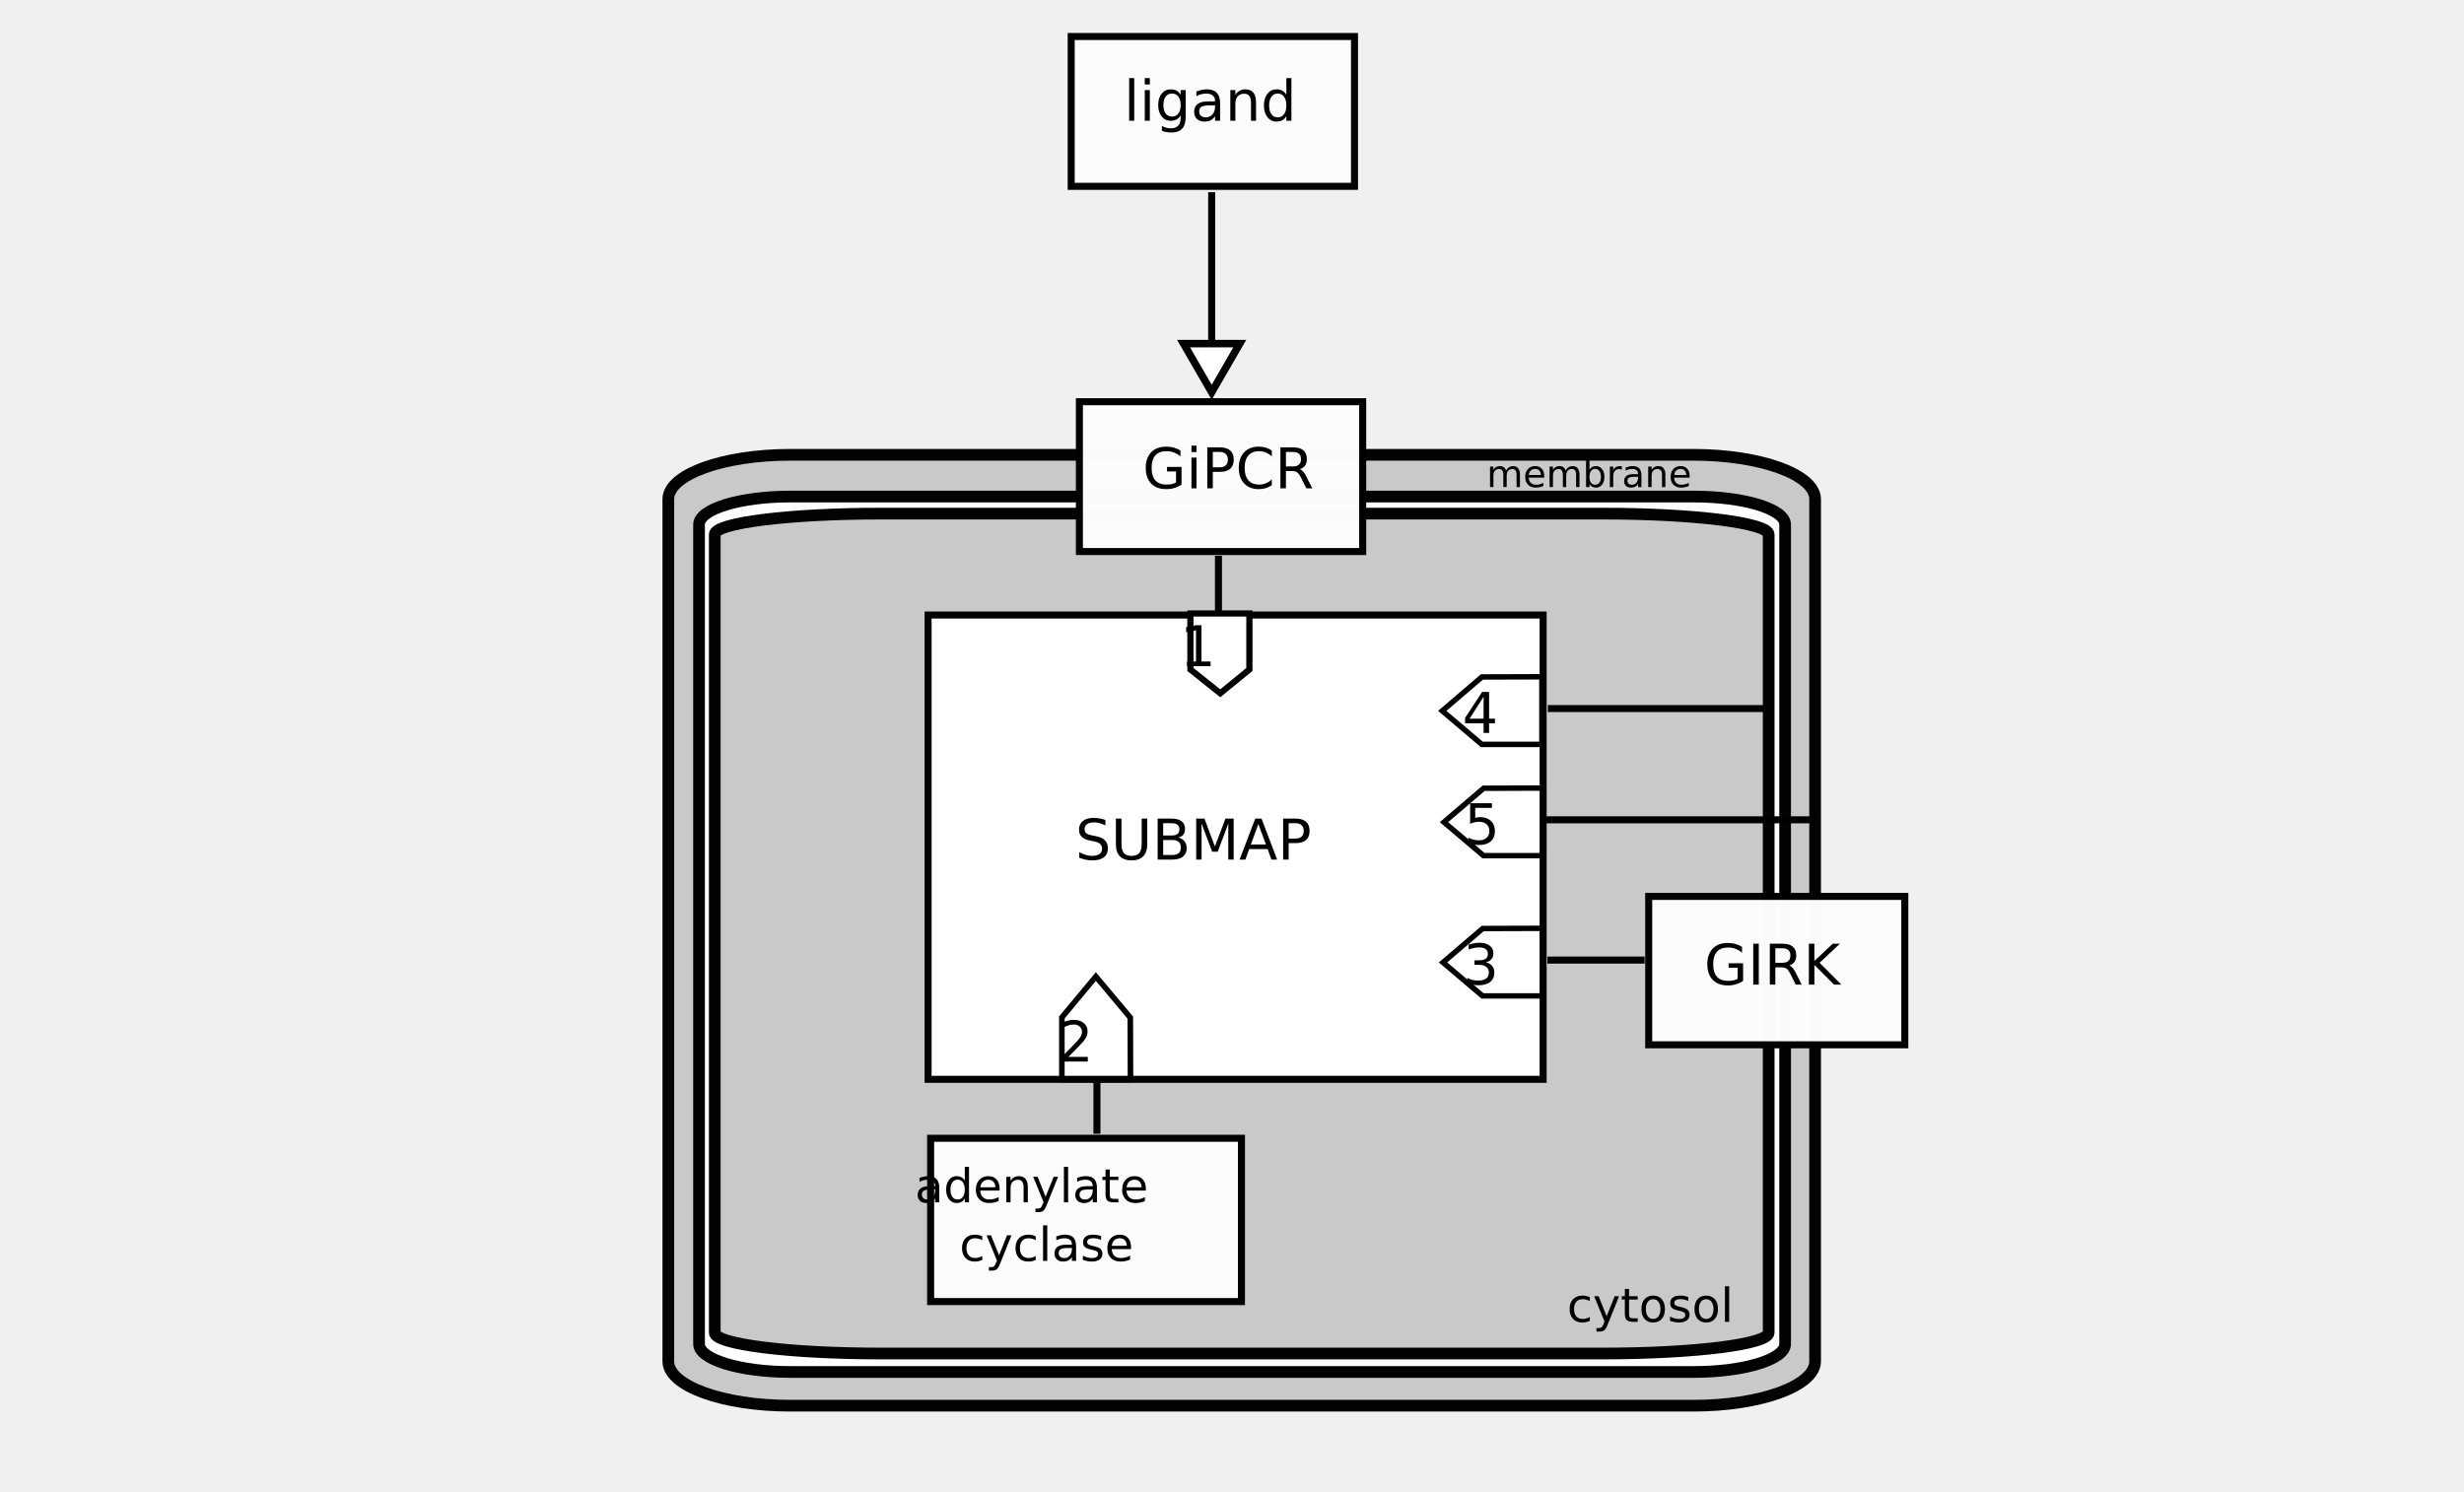
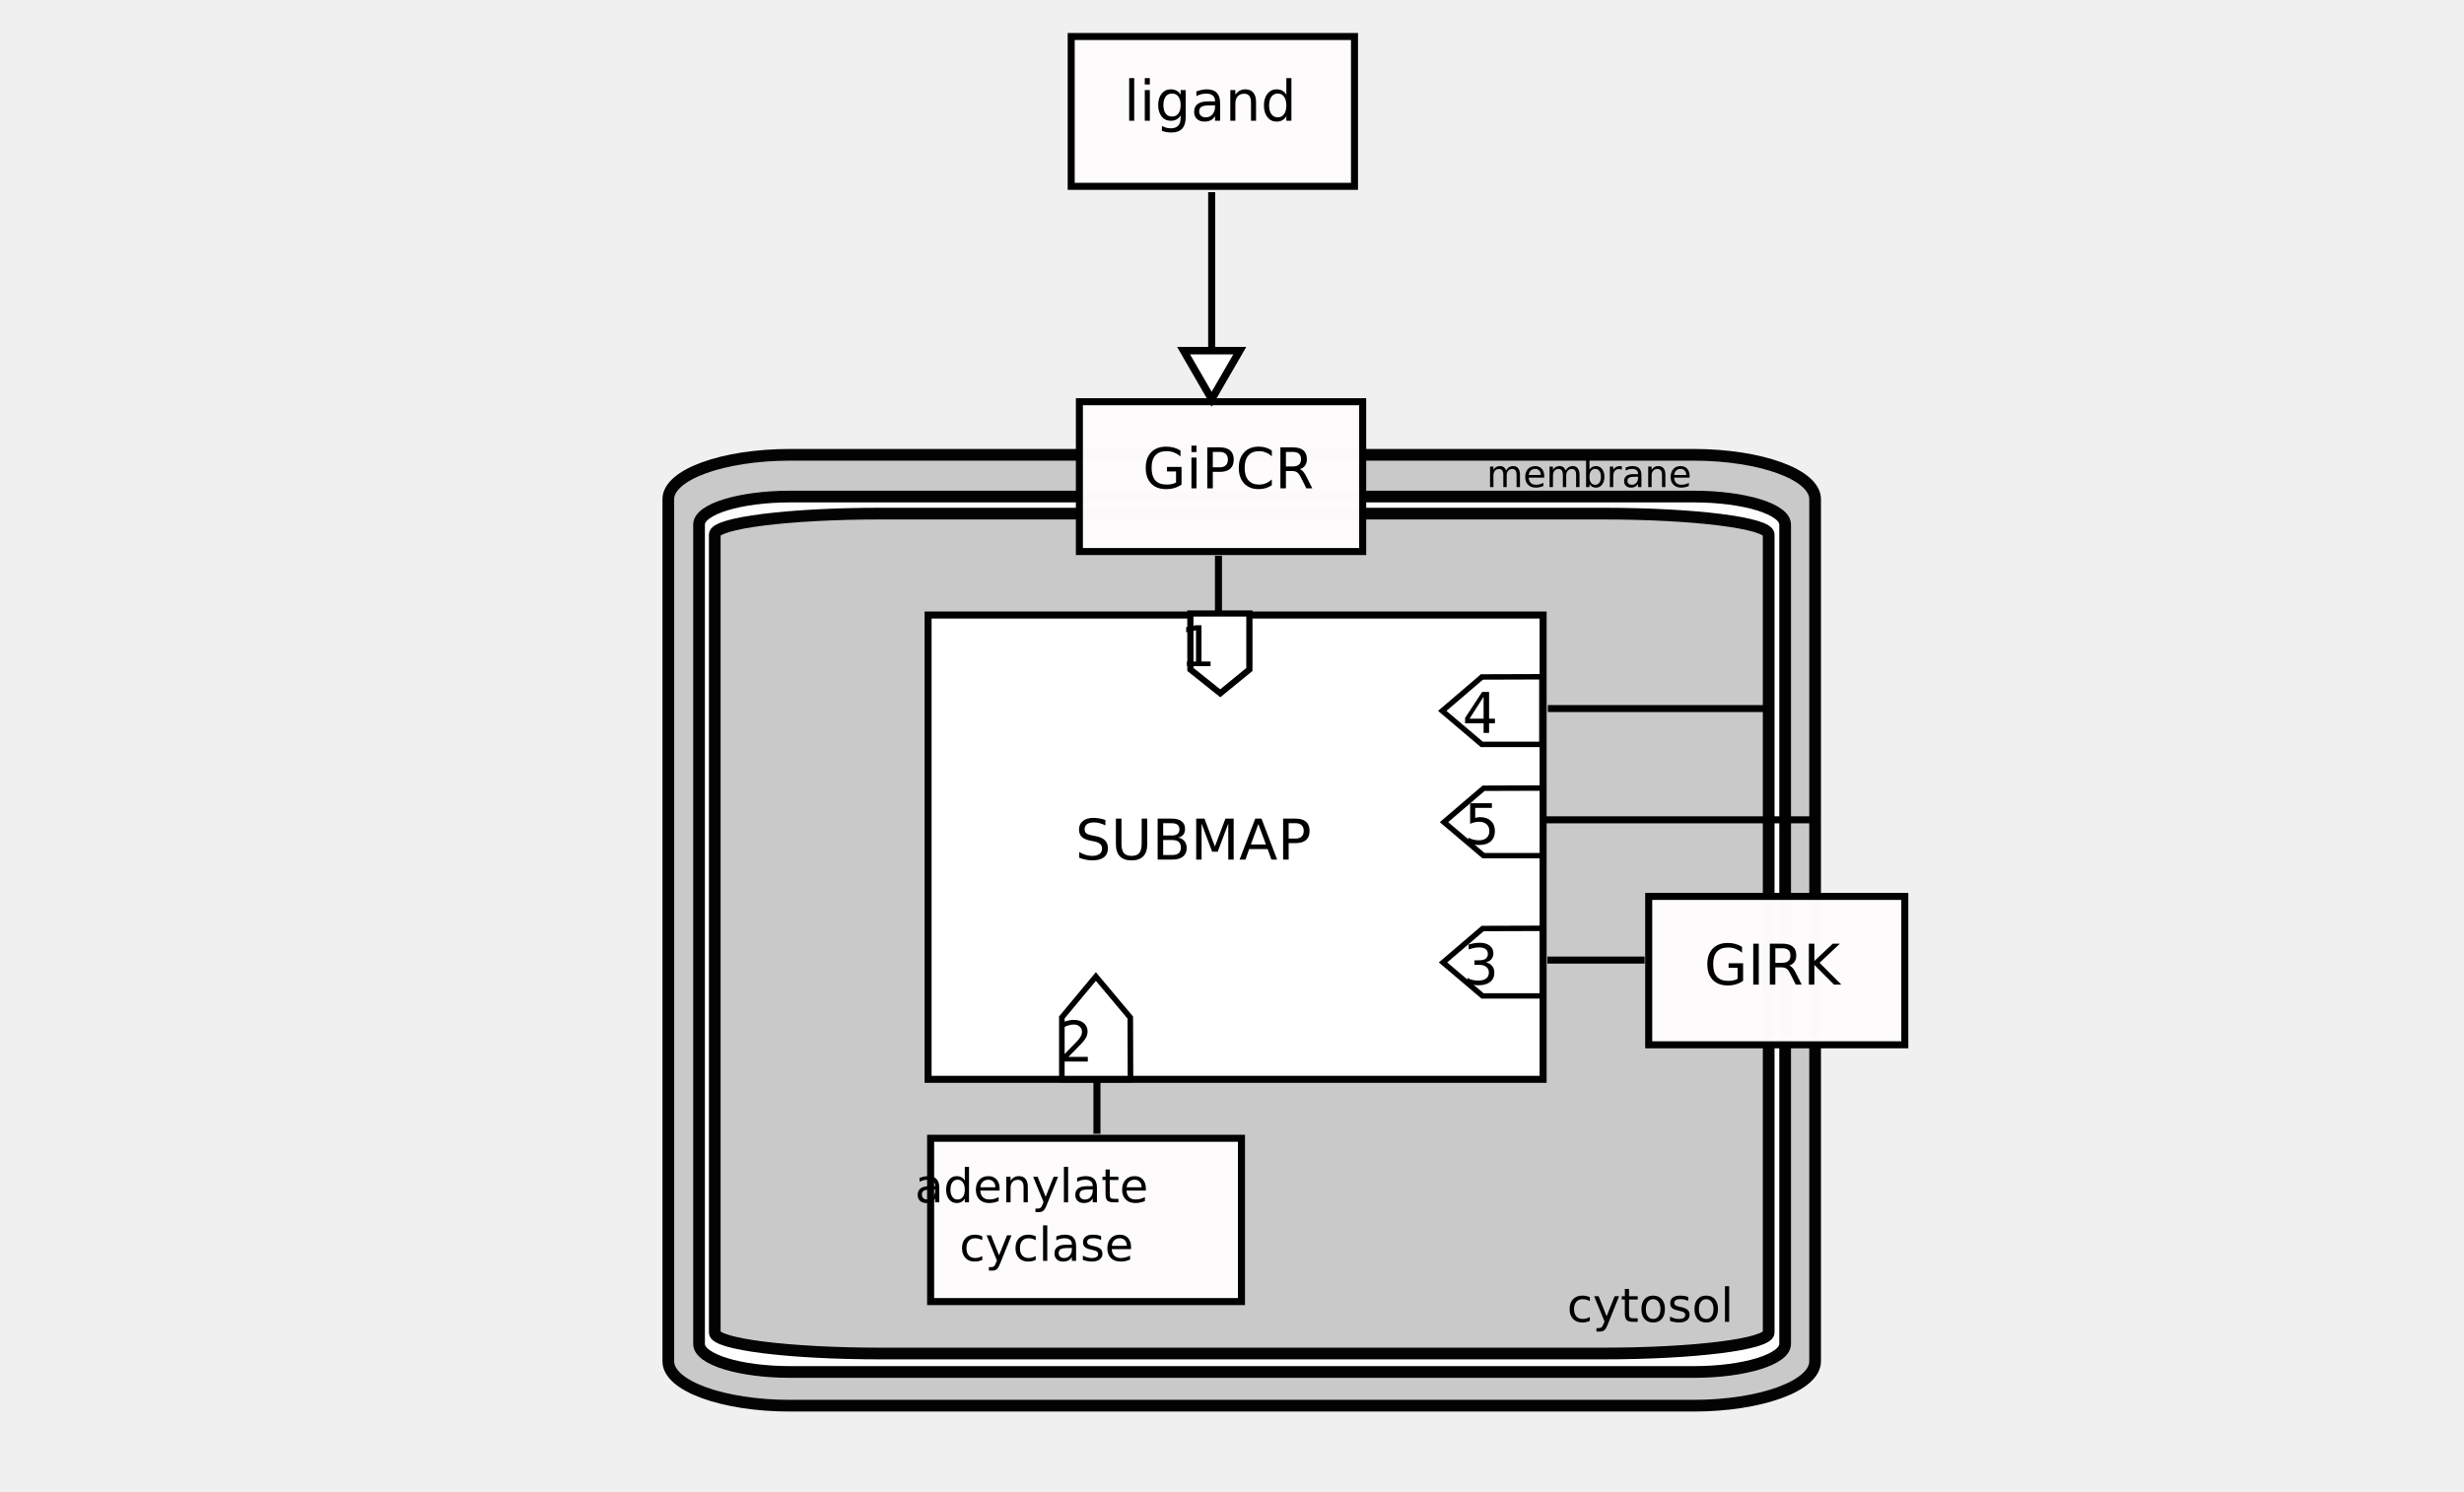
<svg xmlns="http://www.w3.org/2000/svg" width="1052.362" height="637.09" id="svg2" version="1.0">
  <defs id="defs4">
    <marker orient="auto" refY="0" refX="0" id="EmptyTriangleOutL" style="overflow:visible">
      <path id="path4419" d="M 5.77,0 L -2.88,5 L -2.88,-5 L 5.77,0 z" style="fill:#ffffff;fill-rule:evenodd;stroke:#000000;stroke-width:1pt;marker-start:none" transform="matrix(0.8,0,0,0.8,-4.8,0)" />
    </marker>
    <marker orient="auto" refY="0" refX="0" id="Arrow1Mend" style="overflow:visible">
      <path id="path2972" d="M 0,0 L 5,-5 L -12.5,0 L 5,5 L 0,0 z" style="fill-rule:evenodd;stroke:#000000;stroke-width:1pt;marker-start:none" transform="matrix(-0.4,0,0,-0.4,-4,0)" />
    </marker>
    <marker orient="auto" refY="0" refX="0" id="Arrow1Lend" style="overflow:visible">
      <path id="path2978" d="M 0,0 L 5,-5 L -12.5,0 L 5,5 L 0,0 z" style="fill-rule:evenodd;stroke:#000000;stroke-width:1pt;marker-start:none" transform="matrix(-0.8,0,0,-0.8,-10,0)" />
    </marker>
  </defs>
  <g id="layer2" style="opacity:1">
    <rect ry="18.934" rx="51.999" y="194.272" x="285.435" height="406.175" width="489.79" id="rect4814" style="opacity:0.988;fill:#c8c8c8;fill-opacity:1;fill-rule:evenodd;stroke:#000000;stroke-width:5;stroke-linecap:round;stroke-miterlimit:4;stroke-dasharray:none;stroke-dashoffset:0;stroke-opacity:1" />
    <rect style="opacity:0.988;fill:#ffffff;fill-opacity:1;fill-rule:evenodd;stroke:#000000;stroke-width:5;stroke-linecap:round;stroke-miterlimit:4;stroke-dasharray:none;stroke-dashoffset:0;stroke-opacity:1" id="rect4810" width="463.864" height="373.935" x="298.559" y="212.103" rx="39" ry="11.958" />
    <rect ry="8.911" rx="70.771" y="219.394" x="305.27" height="358.761" width="450.12" id="rect4812" style="opacity:0.988;fill:#c8c8c8;fill-opacity:1;fill-rule:evenodd;stroke:#000000;stroke-width:5;stroke-linecap:round;stroke-miterlimit:4;stroke-dasharray:none;stroke-dashoffset:0;stroke-opacity:1" />
    <rect style="opacity:0.99;fill:#ffffff;fill-opacity:1;fill-rule:nonzero;stroke:#000000;stroke-width:3;stroke-linecap:round;stroke-miterlimit:4;stroke-dasharray:none;stroke-dashoffset:0;stroke-opacity:1" id="rect3545" width="262.683" height="198.329" x="396.377" y="262.706" rx="0" ry="0" />
    <path style="fill:none;fill-opacity:0.75;fill-rule:evenodd;stroke:#000000;stroke-width:3;stroke-linecap:butt;stroke-linejoin:miter;stroke-miterlimit:4;stroke-dasharray:none;stroke-dashoffset:0;stroke-opacity:1" d="M 520.4,237.398 L 520.4,261.778" id="path2815" />
    <path style="opacity:1;fill:#ffffff;fill-opacity:1;fill-rule:nonzero;stroke:#000000;stroke-width:2.649;stroke-miterlimit:4;stroke-dasharray:none;stroke-opacity:1" d="M 508.395,262.052 L 533.605,262.052 L 533.605,285.977 L 533.605,285.98 L 521.168,296.137 L 508.431,285.977 L 508.43,285.935 L 508.395,262.052 z" id="path7593" />
    <text xml:space="preserve" style="font-size:12px;font-style:normal;font-weight:normal;fill:#000000;fill-opacity:1;stroke:none;stroke-width:1px;stroke-linecap:butt;stroke-linejoin:miter;stroke-opacity:1;font-family:Bitstream Vera Sans" x="521.137" y="284.561" id="text2819">
      <tspan x="521.137" y="284.561" style="font-size:24px;font-weight:normal;text-align:center;text-anchor:middle" id="tspan2821">1</tspan>
    </text>
    <text xml:space="preserve" style="font-size:12px;font-style:normal;font-weight:normal;opacity:1;fill:#000000;fill-opacity:1;stroke:none;stroke-width:1px;stroke-linecap:butt;stroke-linejoin:miter;stroke-opacity:1;font-family:Bitstream Vera Sans" x="519.234" y="367.171" id="text5042">
      <tspan x="519.234" y="367.171" style="font-size:24px;font-weight:normal;text-align:center;text-anchor:middle" id="tspan5044">SUBMAP</tspan>
    </text>
    <path id="path3549" d="M 658.857,396.534 L 633.245,396.619 L 616.304,411.1 L 633.187,425.411 L 658.857,425.411 L 658.857,396.534 z" style="opacity:1;fill:none;fill-opacity:0.75;fill-rule:evenodd;stroke:#000000;stroke-width:2.32;stroke-linecap:butt;stroke-linejoin:miter;stroke-miterlimit:4;stroke-dasharray:none;stroke-opacity:1" />
    <text id="text3374" y="420.512" x="642.056" style="font-size:12px;font-style:normal;font-weight:normal;opacity:1;fill:#000000;fill-opacity:1;stroke:none;stroke-width:1px;stroke-linecap:butt;stroke-linejoin:miter;stroke-opacity:1;font-family:Bitstream Vera Sans" xml:space="preserve">
      <tspan id="tspan3376" style="font-size:24px;font-weight:normal;text-align:center;text-anchor:middle" y="420.512" x="642.056">3</tspan>
    </text>
    <path id="path4243" d="M 482.829,461.159 L 482.742,434.655 L 468.039,417.125 L 453.51,434.595 L 453.51,461.159 L 482.829,461.159 z" style="opacity:1;fill:none;fill-opacity:0.75;fill-rule:evenodd;stroke:#000000;stroke-width:2.378;stroke-linecap:butt;stroke-linejoin:miter;stroke-miterlimit:4;stroke-dasharray:none;stroke-opacity:1" />
    <text id="text4247" y="453.451" x="468.894" style="font-size:12px;font-style:normal;font-weight:normal;opacity:1;fill:#000000;fill-opacity:1;stroke:none;stroke-width:1px;stroke-linecap:butt;stroke-linejoin:miter;stroke-opacity:1;font-family:Bitstream Vera Sans" xml:space="preserve">
      <tspan id="tspan4249" style="font-size:24px;font-weight:normal;text-align:center;text-anchor:middle" y="453.451" x="468.894">2</tspan>
    </text>
    <path style="opacity:1;fill:none;fill-opacity:0.75;fill-rule:evenodd;stroke:#000000;stroke-width:3;stroke-linecap:butt;stroke-linejoin:miter;stroke-miterlimit:4;stroke-dasharray:none;stroke-dashoffset:0;stroke-opacity:1" d="M 468.5,459.905 L 468.5,484.284" id="path6728" />
    <rect style="opacity:1;fill:#fefbfd;fill-opacity:0.989;stroke:#000000;stroke-width:3;stroke-linecap:butt;stroke-linejoin:miter;stroke-miterlimit:4;stroke-dasharray:none;stroke-opacity:1" id="rect4197" width="121" height="64" x="461" y="171.594" rx="0" ry="18.272" />
    <text xml:space="preserve" style="font-size:20px;font-style:normal;font-weight:normal;opacity:1;fill:#000000;fill-opacity:1;stroke:none;stroke-width:1px;stroke-linecap:butt;stroke-linejoin:miter;stroke-opacity:1;font-family:Bitstream Vera Sans" x="488" y="208.594" id="text4199">
      <tspan id="tspan4201" x="488" y="208.594" style="font-size:24px">GiPCR</tspan>
    </text>
    <rect style="opacity:1;fill:#fefbfd;fill-opacity:0.989;stroke:#000000;stroke-width:3;stroke-linecap:butt;stroke-linejoin:miter;stroke-miterlimit:4;stroke-dasharray:none;stroke-opacity:1" id="rect4207" width="109.381" height="63.381" x="704.154" y="382.904" rx="0" ry="16.544" />
    <rect style="opacity:1;fill:#fefbfd;fill-opacity:0.989;stroke:#000000;stroke-width:3;stroke-linecap:butt;stroke-linejoin:miter;stroke-miterlimit:4;stroke-dasharray:none;stroke-opacity:1" id="rect4209" width="132.758" height="69.758" x="397.465" y="486.215" rx="0" ry="18.209" />
    <text xml:space="preserve" style="font-size:20px;font-style:normal;font-weight:normal;opacity:1;fill:#000000;fill-opacity:1;stroke:none;stroke-width:1px;stroke-linecap:butt;stroke-linejoin:miter;stroke-opacity:1;font-family:Bitstream Vera Sans" x="462.844" y="513.594" id="text4233">
      <tspan id="tspan4235" x="462.844" y="513.594" style="font-size:20px;text-align:center;text-anchor:middle">adenylate</tspan>
      <tspan x="462.844" y="538.594" id="tspan4237" style="font-size:20px;text-align:center;text-anchor:middle">cyclase</tspan>
    </text>
    <text xml:space="preserve" style="font-size:20px;font-style:normal;font-weight:normal;opacity:1;fill:#000000;fill-opacity:1;stroke:none;stroke-width:1px;stroke-linecap:butt;stroke-linejoin:miter;stroke-opacity:1;font-family:Bitstream Vera Sans" x="727.844" y="420.594" id="text4239">
      <tspan id="tspan4241" x="727.844" y="420.594" style="font-size:24px">GIRK</tspan>
    </text>
    <rect style="opacity:1;fill:#fefbfd;fill-opacity:0.989;stroke:#000000;stroke-width:3;stroke-linecap:butt;stroke-linejoin:miter;stroke-miterlimit:4;stroke-dasharray:none;stroke-opacity:1" id="rect7262" width="121" height="64" x="457.5" y="15.594" rx="0" ry="18.272" />
    <text xml:space="preserve" style="font-size:20px;font-style:normal;font-weight:normal;fill:#000000;fill-opacity:1;stroke:none;stroke-width:1px;stroke-linecap:butt;stroke-linejoin:miter;stroke-opacity:1;font-family:Bitstream Vera Sans" x="480" y="51.594" id="text7264">
      <tspan id="tspan7266" x="480" y="51.594" style="font-size:24px">ligand</tspan>
    </text>
-     <path style="opacity:1;fill:none;fill-rule:evenodd;stroke:#000000;stroke-width:3;stroke-linecap:butt;stroke-linejoin:miter;marker-end:url(#EmptyTriangleOutL);stroke-miterlimit:4;stroke-dasharray:none;stroke-opacity:1" d="M 517.5,82.094 C 517.5,168.094 517.5,168.094 517.5,168.094 L 517.5,168.094" id="path5574" />
+     <path style="fill:none;stroke:#000000;stroke-width:3;stroke-linecap:butt;stroke-linejoin:miter;stroke-miterlimit:4;stroke-opacity:1;stroke-dasharray:none;marker-end:url(#EmptyTriangleOutL)" d="m 517.5,82.094 c 0,86 0,86 0,86 l 0,3" id="path5574" />
    <text xml:space="preserve" style="font-size:20px;font-style:normal;font-weight:normal;fill:#000000;fill-opacity:1;stroke:none;stroke-width:1px;stroke-linecap:butt;stroke-linejoin:miter;stroke-opacity:1;font-family:Bitstream Vera Sans" x="669.266" y="564.622" id="text7272">
      <tspan id="tspan7274" x="669.266" y="564.622">cytosol</tspan>
    </text>
    <path style="fill:none;fill-rule:evenodd;stroke:#000000;stroke-width:3;stroke-linecap:butt;stroke-linejoin:miter;stroke-miterlimit:4;stroke-dasharray:none;stroke-opacity:1" d="M 660.899,410.109 C 702.403,410.109 702.403,410.109 702.403,410.109 L 702.403,410.109" id="path6180" />
    <path id="path6182" d="M 658.532,289.084 L 632.919,289.17 L 615.979,303.651 L 632.862,317.961 L 658.532,317.961 L 658.532,289.084 z" style="opacity:1;fill:none;fill-opacity:0.75;fill-rule:evenodd;stroke:#000000;stroke-width:2.32;stroke-linecap:butt;stroke-linejoin:miter;stroke-miterlimit:4;stroke-dasharray:none;stroke-opacity:1" />
    <text id="text6184" y="313.063" x="641.731" style="font-size:12px;font-style:normal;font-weight:normal;opacity:1;fill:#000000;fill-opacity:1;stroke:none;stroke-width:1px;stroke-linecap:butt;stroke-linejoin:miter;stroke-opacity:1;font-family:Bitstream Vera Sans" xml:space="preserve">
      <tspan id="tspan6186" style="font-size:24px;font-weight:normal;text-align:center;text-anchor:middle" y="313.063" x="641.731">4</tspan>
    </text>
    <path style="opacity:1;fill:none;fill-rule:evenodd;stroke:#000000;stroke-width:3;stroke-linecap:butt;stroke-linejoin:miter;stroke-miterlimit:4;stroke-dasharray:none;stroke-opacity:1" d="M 661.083,302.659 C 754.845,302.659 754.845,302.659 754.845,302.659 L 754.845,302.659" id="path6188" />
    <text xml:space="preserve" style="font-size:12px;font-style:normal;font-weight:normal;opacity:1;fill:#000000;fill-opacity:1;stroke:none;stroke-width:1px;stroke-linecap:butt;stroke-linejoin:miter;stroke-opacity:1;font-family:Bitstream Vera Sans" x="634.934" y="208.055" id="text3138">
      <tspan id="tspan3140" x="634.934" y="208.055" style="font-size:16px">membrane</tspan>
    </text>
    <path id="path4092" d="M 659.267,336.616 L 633.654,336.702 L 616.714,351.183 L 633.596,365.493 L 659.267,365.493 L 659.267,336.616 z" style="opacity:1;fill:none;fill-opacity:0.75;fill-rule:evenodd;stroke:#000000;stroke-width:2.32;stroke-linecap:butt;stroke-linejoin:miter;stroke-miterlimit:4;stroke-dasharray:none;stroke-opacity:1" />
    <text id="text4094" y="360.595" x="642.465" style="font-size:12px;font-style:normal;font-weight:normal;opacity:1;fill:#000000;fill-opacity:1;stroke:none;stroke-width:1px;stroke-linecap:butt;stroke-linejoin:miter;stroke-opacity:1;font-family:Bitstream Vera Sans" xml:space="preserve">
      <tspan id="tspan4096" style="font-size:24px;font-weight:normal;text-align:center;text-anchor:middle" y="360.595" x="642.465">5</tspan>
    </text>
    <path style="opacity:1;fill:none;fill-rule:evenodd;stroke:#000000;stroke-width:3;stroke-linecap:butt;stroke-linejoin:miter;stroke-miterlimit:4;stroke-dasharray:none;stroke-opacity:1" d="M 660.168,350.191 C 775.856,350.191 775.856,350.191 775.856,350.191 L 775.856,350.191" id="path4098" />
  </g>
</svg>
